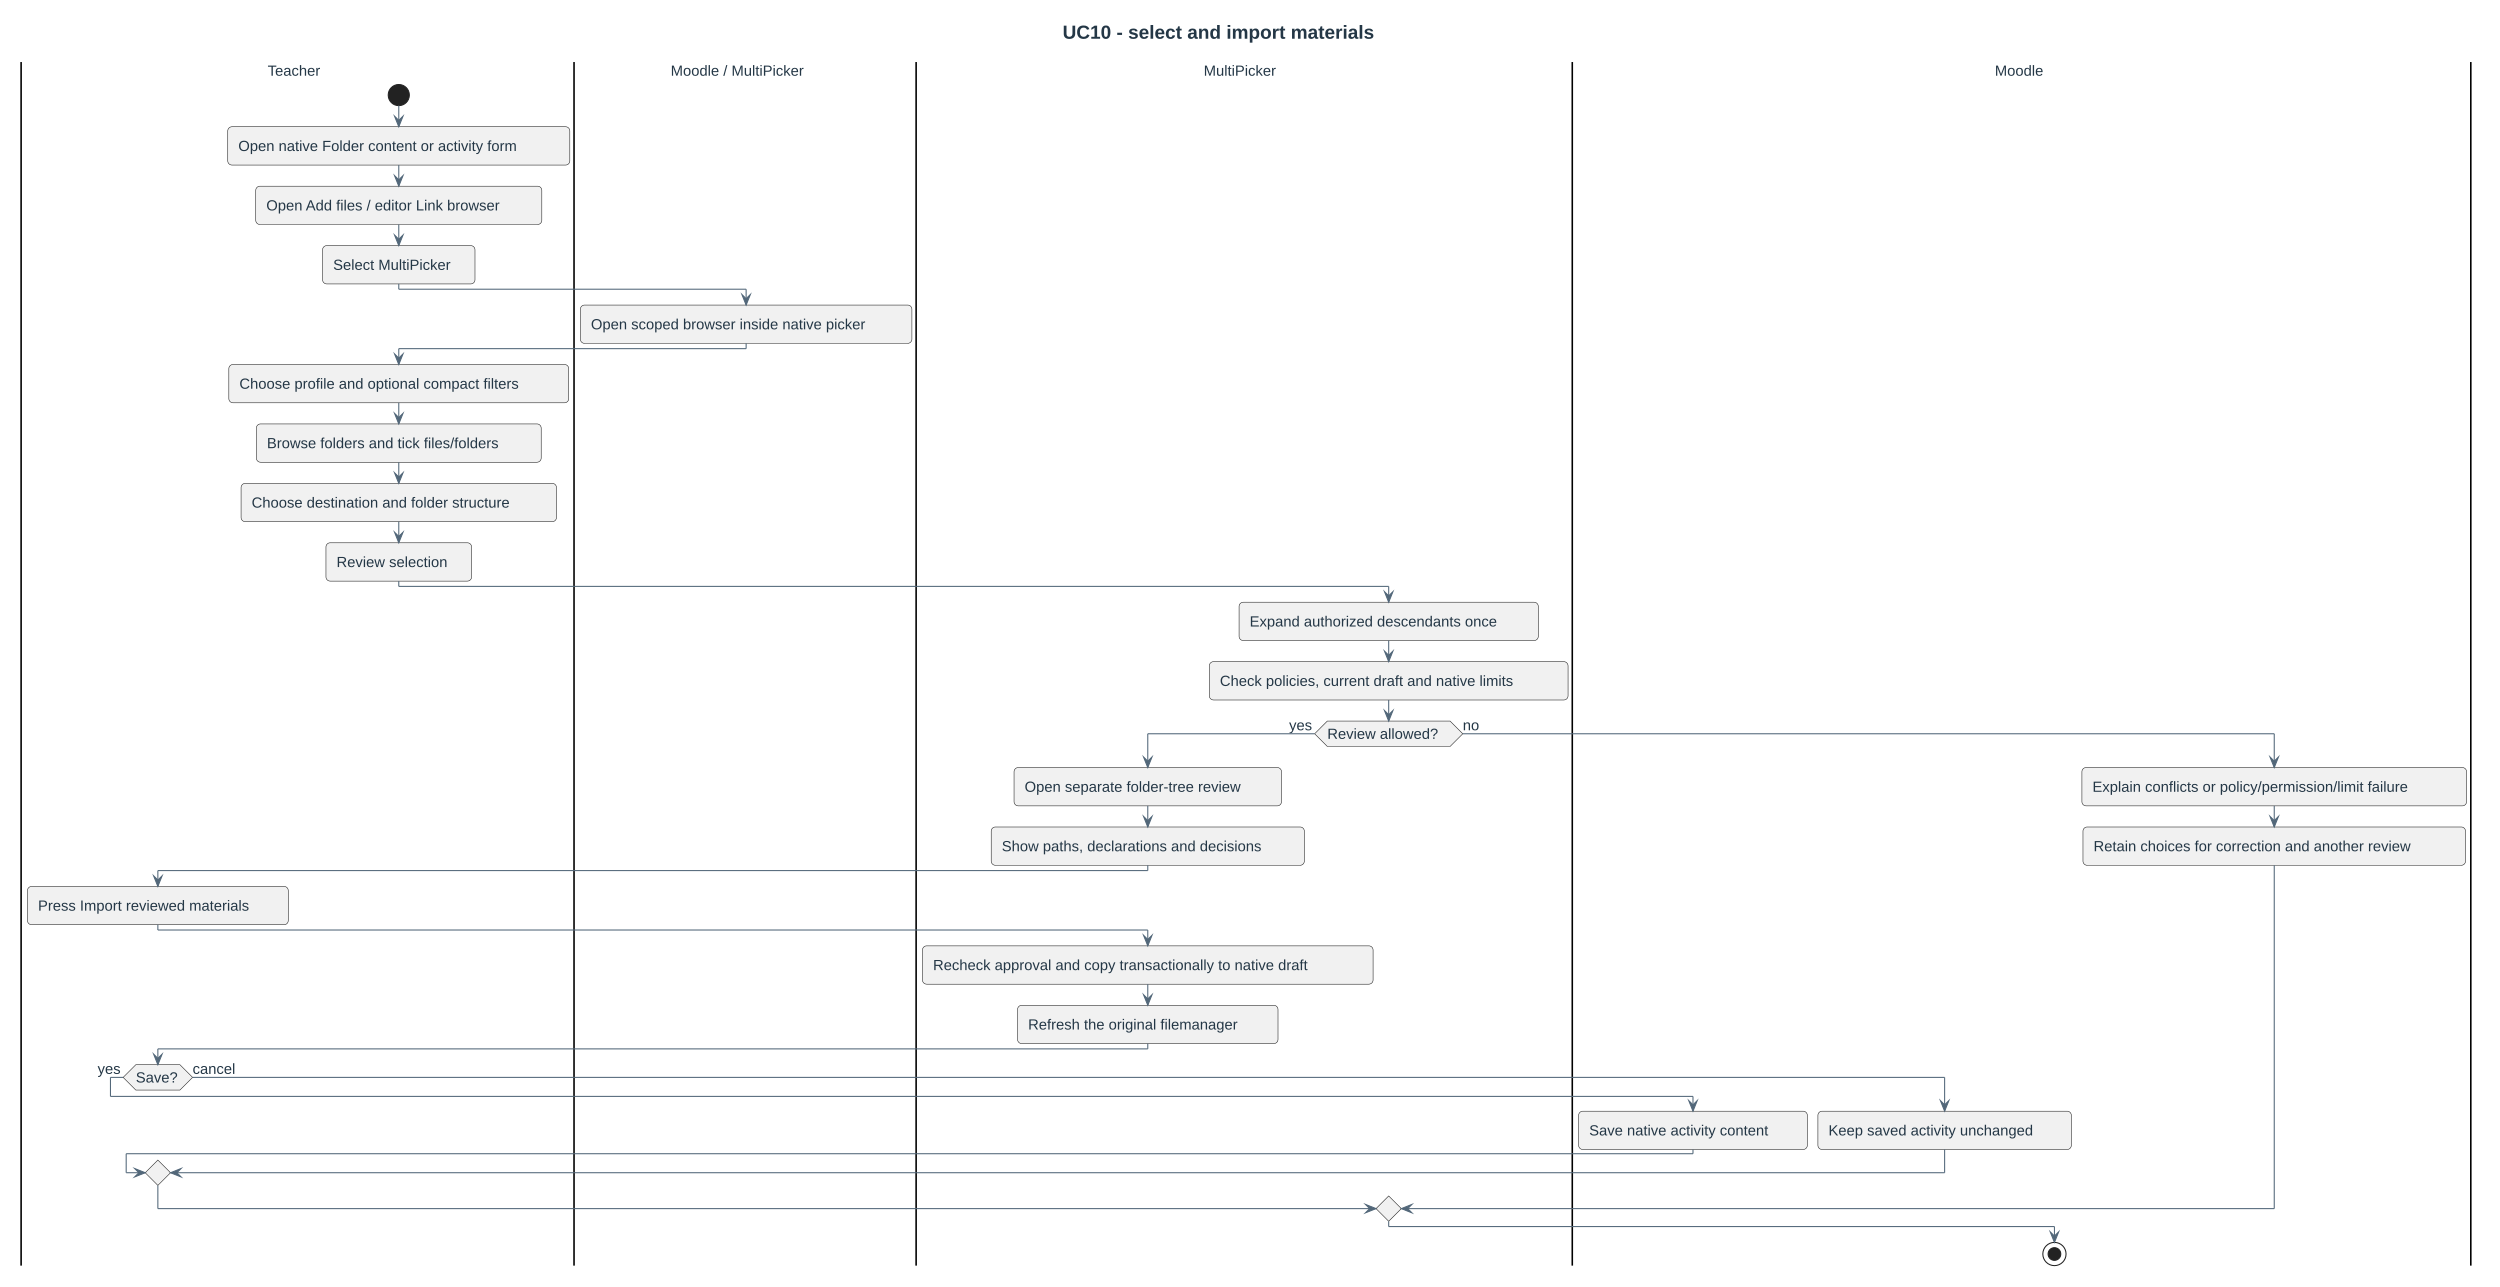
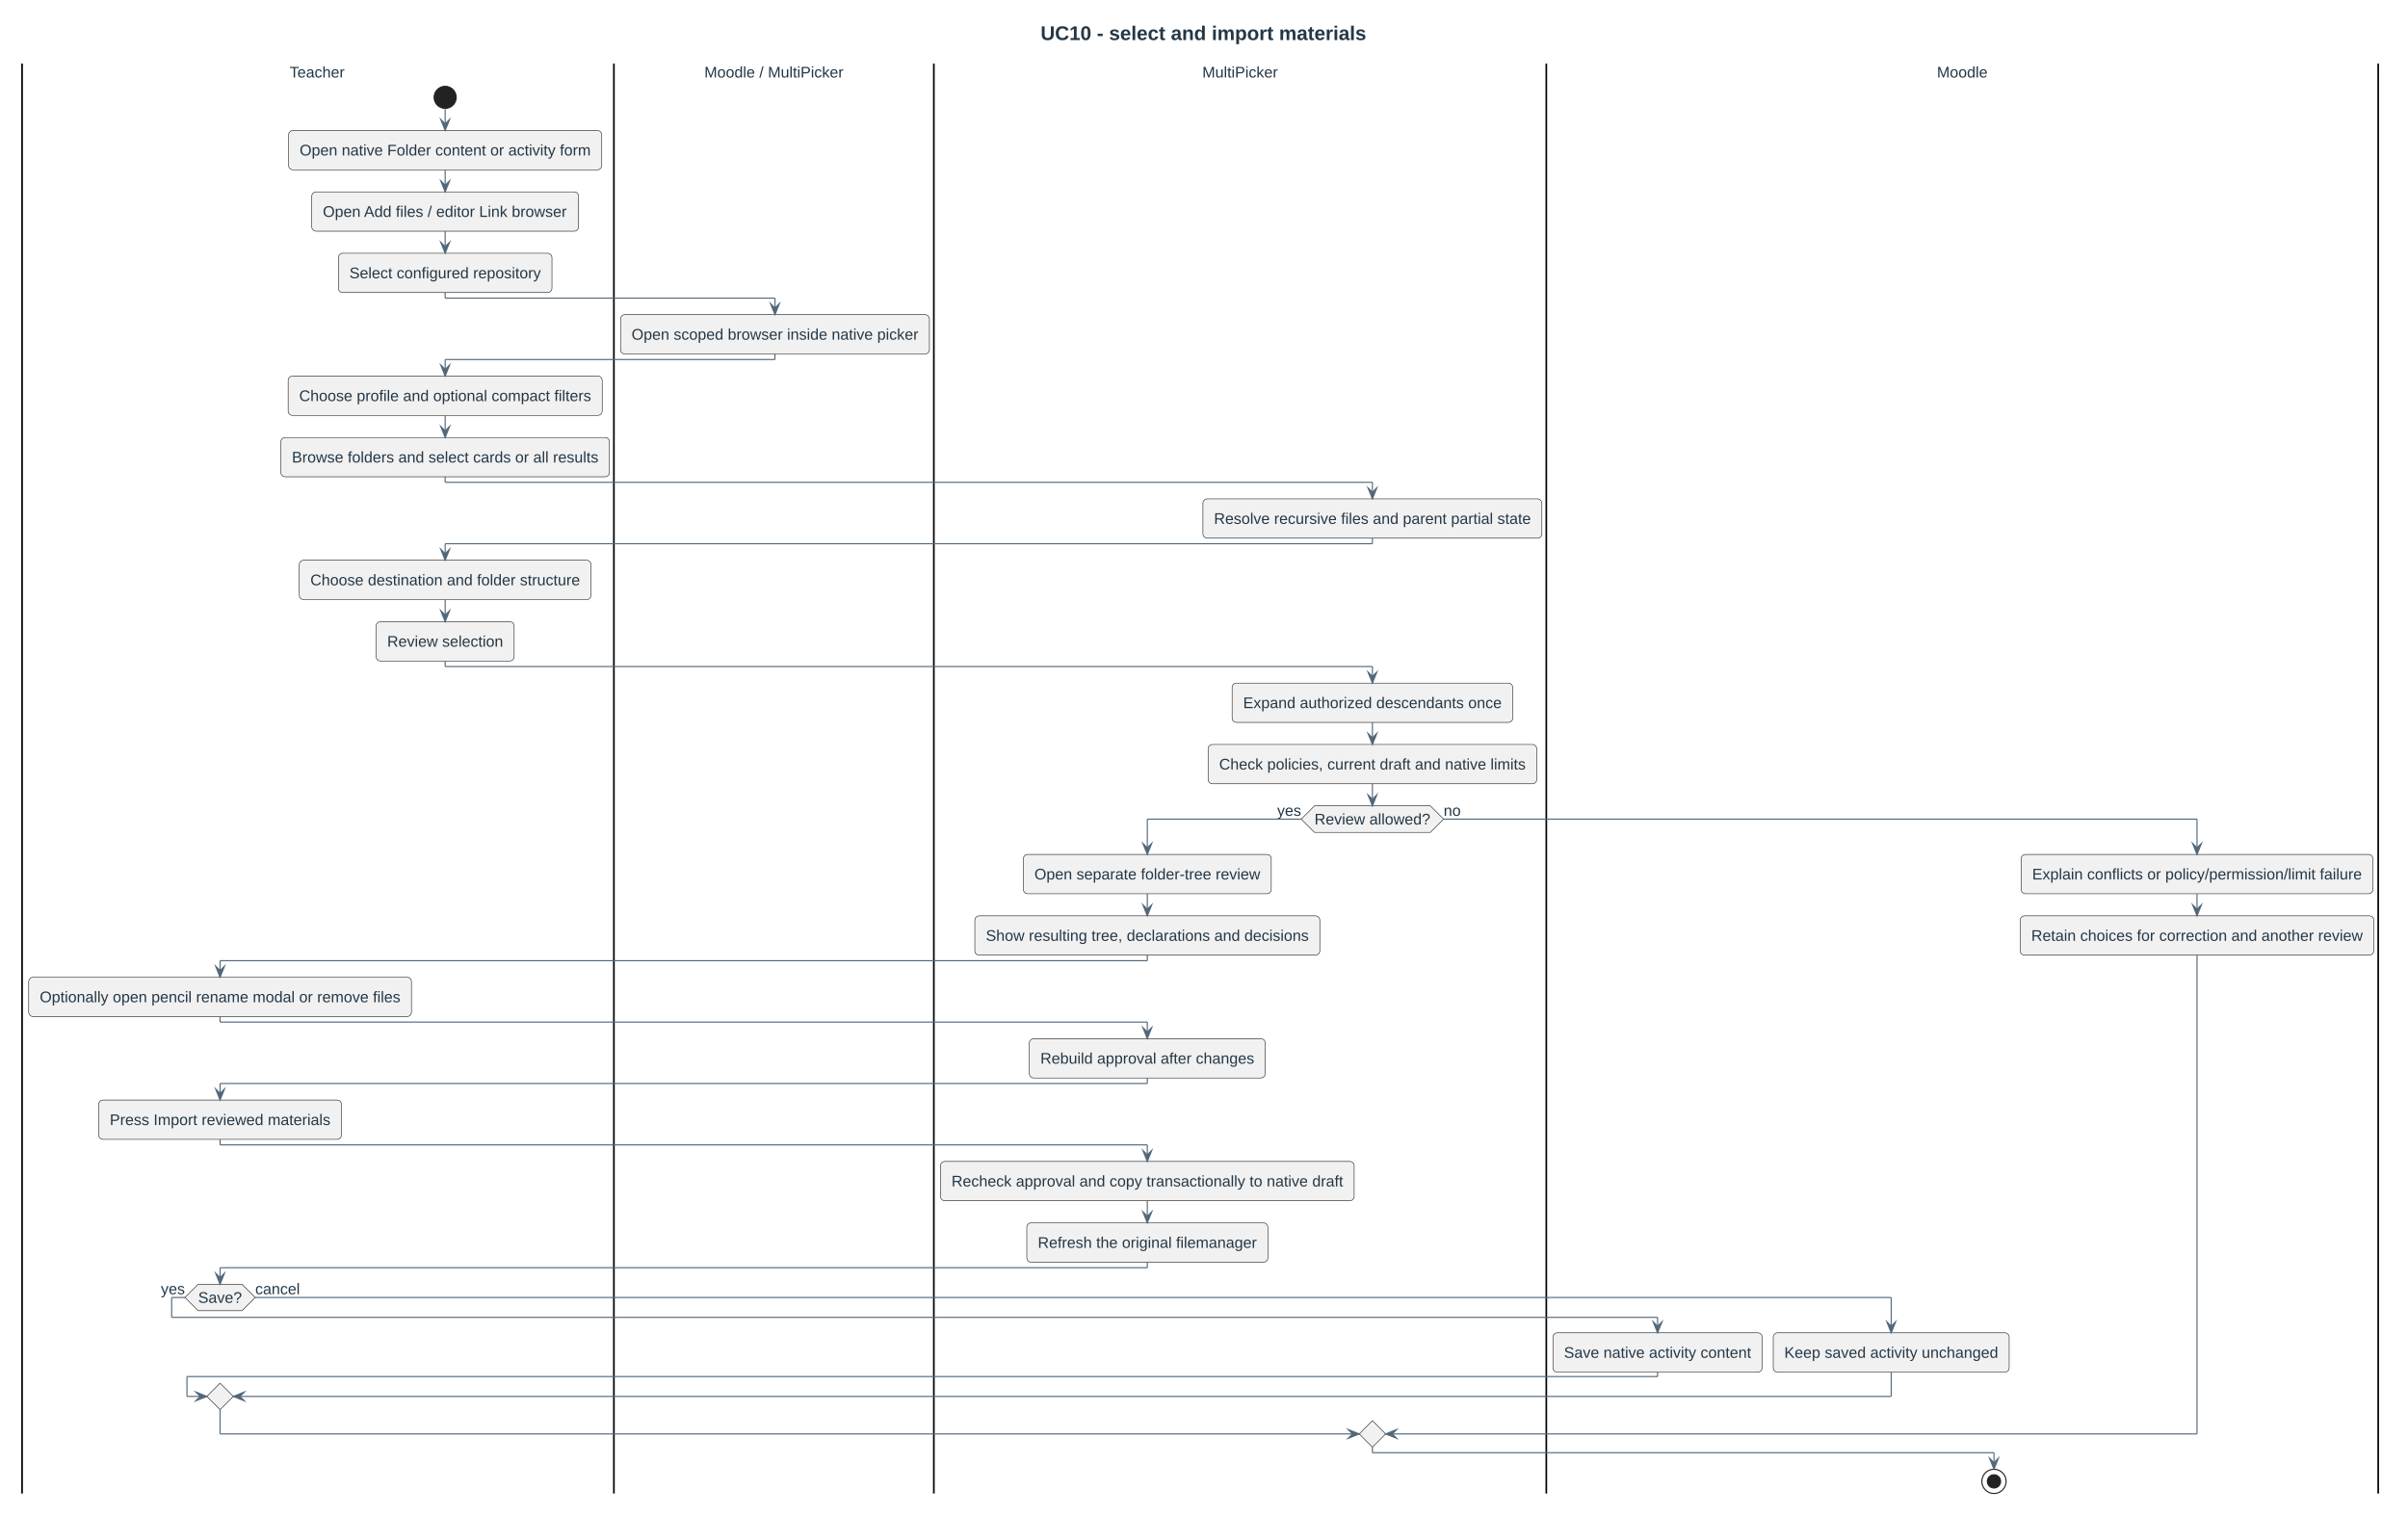
- <svg xmlns="http://www.w3.org/2000/svg" version="1.1" data-diagram-type="ACTIVITY" style="width:2368px;height:1219px;background:#FFFFFF;" width="2368px" height="1219px" viewBox="0 0 2368 1219" zoomAndPan="magnify" preserveAspectRatio="none" contentStyleType="text/css">
+ <svg xmlns="http://www.w3.org/2000/svg" version="1.1" data-diagram-type="ACTIVITY" style="width:2182px;height:1374px;background:#FFFFFF;" width="2182px" height="1374px" viewBox="0 0 2182 1374" zoomAndPan="magnify" preserveAspectRatio="none" contentStyleType="text/css">
  <defs />
  <g font-family="sans-serif" lengthAdjust="spacing">
    <g class="title" data-source-line="2">
-       <text x="1006.512" y="36.708" fill="#243746" font-size="18" textLength="353.549" font-weight="700" font-family="Arial">UC10 - select and import materials</text>
+       <text x="942.924" y="36.295" fill="#243746" font-size="18" textLength="295.102" font-weight="700" font-family="Arial">UC10 - select and import materials</text>
    </g>
-     <rect x="20" y="58.755" width="2321.573" height="16.297" fill="none" style="stroke:none;" />
-     <ellipse cx="377.721" cy="90.052" rx="10" ry="10" fill="#222" style="stroke:#222;stroke-width:1;" />
-     <rect x="215.72" y="120.052" width="324.001" height="36.297" fill="#F1F1F1" style="stroke:#181818;stroke-width:0.5;" rx="4" ry="4" />
-     <text x="225.72" y="143.047" fill="#243746" font-size="14" textLength="304.001" font-family="Arial">Open native Folder content or activity form</text>
-     <rect x="242.237" y="176.349" width="270.968" height="36.297" fill="#F1F1F1" style="stroke:#181818;stroke-width:0.5;" rx="4" ry="4" />
-     <text x="252.237" y="199.344" fill="#243746" font-size="14" textLength="250.968" font-family="Arial">Open Add files / editor Link browser</text>
-     <rect x="305.538" y="232.646" width="144.366" height="36.297" fill="#F1F1F1" style="stroke:#181818;stroke-width:0.5;" rx="4" ry="4" />
-     <text x="315.538" y="255.641" fill="#243746" font-size="14" textLength="124.366" font-family="Arial">Select MultiPicker</text>
-     <rect x="216.742" y="345.239" width="321.957" height="36.297" fill="#F1F1F1" style="stroke:#181818;stroke-width:0.5;" rx="4" ry="4" />
-     <text x="226.742" y="368.234" fill="#243746" font-size="14" textLength="301.957" font-family="Arial">Choose profile and optional compact filters</text>
-     <rect x="242.818" y="401.536" width="269.806" height="36.297" fill="#F1F1F1" style="stroke:#181818;stroke-width:0.5;" rx="4" ry="4" />
-     <text x="252.818" y="424.531" fill="#243746" font-size="14" textLength="249.806" font-family="Arial">Browse folders and tick files/folders</text>
-     <rect x="228.346" y="457.833" width="298.749" height="36.297" fill="#F1F1F1" style="stroke:#181818;stroke-width:0.5;" rx="4" ry="4" />
-     <text x="238.346" y="480.828" fill="#243746" font-size="14" textLength="278.749" font-family="Arial">Choose destination and folder structure</text>
-     <rect x="308.744" y="514.13" width="137.954" height="36.297" fill="#F1F1F1" style="stroke:#181818;stroke-width:0.5;" rx="4" ry="4" />
-     <text x="318.744" y="537.125" fill="#243746" font-size="14" textLength="117.954" font-family="Arial">Review selection</text>
-     <rect x="26" y="839.614" width="247.049" height="36.297" fill="#F1F1F1" style="stroke:#181818;stroke-width:0.5;" rx="4" ry="4" />
-     <text x="36" y="862.609" fill="#243746" font-size="14" textLength="227.049" font-family="Arial">Press Import reviewed materials</text>
-     <polygon points="128.627,1008.505,170.422,1008.505,182.422,1020.505,170.422,1032.505,128.627,1032.505,116.627,1020.505,128.627,1008.505" fill="#F1F1F1" style="stroke:#181818;stroke-width:0.5;stroke-linejoin:miter;stroke-miterlimit:10;" />
-     <text x="128.627" y="1025.352" fill="#243746" font-size="14" textLength="41.795" font-family="Arial">Save?</text>
-     <text x="92.435" y="1017.203" fill="#243746" font-size="14" textLength="24.192" font-family="Arial">yes</text>
-     <text x="182.422" y="1017.203" fill="#243746" font-size="14" textLength="45.35" font-family="Arial">cancel</text>
-     <polygon points="149.524,1098.802,161.524,1110.802,149.524,1122.802,137.524,1110.802,149.524,1098.802" fill="#F1F1F1" style="stroke:#181818;stroke-width:0.5;stroke-linejoin:miter;stroke-miterlimit:10;" />
-     <line x1="20" y1="58.755" x2="20" y2="1198.802" style="stroke:#000;stroke-width:1.5;" />
-     <rect x="549.721" y="288.942" width="314.034" height="36.297" fill="#F1F1F1" style="stroke:#181818;stroke-width:0.5;" rx="4" ry="4" />
-     <text x="559.721" y="311.938" fill="#243746" font-size="14" textLength="294.034" font-family="Arial">Open scoped browser inside native picker</text>
-     <line x1="543.721" y1="58.755" x2="543.721" y2="1198.802" style="stroke:#000;stroke-width:1.5;" />
-     <rect x="1173.654" y="570.427" width="283.43" height="36.297" fill="#F1F1F1" style="stroke:#181818;stroke-width:0.5;" rx="4" ry="4" />
-     <text x="1183.654" y="593.422" fill="#243746" font-size="14" textLength="263.43" font-family="Arial">Expand authorized descendants once</text>
-     <rect x="1145.469" y="626.724" width="339.799" height="36.297" fill="#F1F1F1" style="stroke:#181818;stroke-width:0.5;" rx="4" ry="4" />
-     <text x="1155.469" y="649.719" fill="#243746" font-size="14" textLength="319.799" font-family="Arial">Check policies, current draft and native limits</text>
-     <polygon points="1257.202,683.021,1373.536,683.021,1385.536,695.021,1373.536,707.021,1257.202,707.021,1245.202,695.021,1257.202,683.021" fill="#F1F1F1" style="stroke:#181818;stroke-width:0.5;stroke-linejoin:miter;stroke-miterlimit:10;" />
-     <text x="1257.202" y="699.867" fill="#243746" font-size="14" textLength="116.334" font-family="Arial">Review allowed?</text>
-     <text x="1221.01" y="691.719" fill="#243746" font-size="14" textLength="24.192" font-family="Arial">yes</text>
-     <text x="1385.536" y="691.719" fill="#243746" font-size="14" textLength="17.438" font-family="Arial">no</text>
-     <rect x="960.51" y="727.021" width="253.324" height="36.297" fill="#F1F1F1" style="stroke:#181818;stroke-width:0.5;" rx="4" ry="4" />
-     <text x="970.51" y="750.016" fill="#243746" font-size="14" textLength="233.324" font-family="Arial">Open separate folder-tree review</text>
-     <rect x="938.871" y="783.317" width="296.603" height="36.297" fill="#F1F1F1" style="stroke:#181818;stroke-width:0.5;" rx="4" ry="4" />
-     <text x="948.871" y="806.313" fill="#243746" font-size="14" textLength="276.603" font-family="Arial">Show paths, declarations and decisions</text>
-     <rect x="873.755" y="895.911" width="426.834" height="36.297" fill="#F1F1F1" style="stroke:#181818;stroke-width:0.5;" rx="4" ry="4" />
-     <text x="883.755" y="918.906" fill="#243746" font-size="14" textLength="406.834" font-family="Arial">Recheck approval and copy transactionally to native draft</text>
-     <rect x="963.819" y="952.208" width="246.707" height="36.297" fill="#F1F1F1" style="stroke:#181818;stroke-width:0.5;" rx="4" ry="4" />
-     <text x="973.819" y="975.203" fill="#243746" font-size="14" textLength="226.707" font-family="Arial">Refresh the original filemanager</text>
-     <polygon points="1315.369,1132.802,1327.369,1144.802,1315.369,1156.802,1303.369,1144.802,1315.369,1132.802" fill="#F1F1F1" style="stroke:#181818;stroke-width:0.5;stroke-linejoin:miter;stroke-miterlimit:10;" />
-     <line x1="867.755" y1="58.755" x2="867.755" y2="1198.802" style="stroke:#000;stroke-width:1.5;" />
-     <rect x="1495.268" y="1052.505" width="216.649" height="36.297" fill="#F1F1F1" style="stroke:#181818;stroke-width:0.5;" rx="4" ry="4" />
-     <text x="1505.268" y="1075.5" fill="#243746" font-size="14" textLength="196.649" font-family="Arial">Save native activity content</text>
-     <rect x="1721.918" y="1052.505" width="240.063" height="36.297" fill="#F1F1F1" style="stroke:#181818;stroke-width:0.5;" rx="4" ry="4" />
-     <text x="1731.918" y="1075.5" fill="#243746" font-size="14" textLength="220.063" font-family="Arial">Keep saved activity unchanged</text>
-     <rect x="1971.98" y="727.021" width="364.367" height="36.297" fill="#F1F1F1" style="stroke:#181818;stroke-width:0.5;" rx="4" ry="4" />
-     <text x="1981.98" y="750.016" fill="#243746" font-size="14" textLength="344.367" font-family="Arial">Explain conflicts or policy/permission/limit failure</text>
-     <rect x="1972.989" y="783.317" width="362.351" height="36.297" fill="#F1F1F1" style="stroke:#181818;stroke-width:0.5;" rx="4" ry="4" />
-     <text x="1982.989" y="806.313" fill="#243746" font-size="14" textLength="342.351" font-family="Arial">Retain choices for correction and another review</text>
-     <ellipse cx="1945.967" cy="1187.802" rx="11" ry="11" fill="none" style="stroke:#222;stroke-width:1;" />
-     <ellipse cx="1945.967" cy="1187.802" rx="6" ry="6" fill="#222" style="stroke:#222;stroke-width:1;" />
-     <line x1="1489.268" y1="58.755" x2="1489.268" y2="1198.802" style="stroke:#000;stroke-width:1.5;" />
-     <line x1="2340.347" y1="58.755" x2="2340.347" y2="1198.802" style="stroke:#000;stroke-width:1.5;" />
-     <line x1="377.721" y1="100.052" x2="377.721" y2="120.052" style="stroke:#526779;stroke-width:1;" />
-     <polygon points="373.721,110.052,377.721,120.052,381.721,110.052,377.721,114.052" fill="#526779" style="stroke:#526779;stroke-width:1;stroke-linejoin:miter;stroke-miterlimit:10;" />
-     <line x1="377.721" y1="156.349" x2="377.721" y2="176.349" style="stroke:#526779;stroke-width:1;" />
-     <polygon points="373.721,166.349,377.721,176.349,381.721,166.349,377.721,170.349" fill="#526779" style="stroke:#526779;stroke-width:1;stroke-linejoin:miter;stroke-miterlimit:10;" />
-     <line x1="377.721" y1="212.646" x2="377.721" y2="232.646" style="stroke:#526779;stroke-width:1;" />
-     <polygon points="373.721,222.646,377.721,232.646,381.721,222.646,377.721,226.646" fill="#526779" style="stroke:#526779;stroke-width:1;stroke-linejoin:miter;stroke-miterlimit:10;" />
-     <line x1="377.721" y1="381.536" x2="377.721" y2="401.536" style="stroke:#526779;stroke-width:1;" />
-     <polygon points="373.721,391.536,377.721,401.536,381.721,391.536,377.721,395.536" fill="#526779" style="stroke:#526779;stroke-width:1;stroke-linejoin:miter;stroke-miterlimit:10;" />
-     <line x1="377.721" y1="437.833" x2="377.721" y2="457.833" style="stroke:#526779;stroke-width:1;" />
-     <polygon points="373.721,447.833,377.721,457.833,381.721,447.833,377.721,451.833" fill="#526779" style="stroke:#526779;stroke-width:1;stroke-linejoin:miter;stroke-miterlimit:10;" />
-     <line x1="377.721" y1="494.13" x2="377.721" y2="514.13" style="stroke:#526779;stroke-width:1;" />
-     <polygon points="373.721,504.13,377.721,514.13,381.721,504.13,377.721,508.13" fill="#526779" style="stroke:#526779;stroke-width:1;stroke-linejoin:miter;stroke-miterlimit:10;" />
-     <line x1="1315.369" y1="606.724" x2="1315.369" y2="626.724" style="stroke:#526779;stroke-width:1;" />
-     <polygon points="1311.369,616.724,1315.369,626.724,1319.369,616.724,1315.369,620.724" fill="#526779" style="stroke:#526779;stroke-width:1;stroke-linejoin:miter;stroke-miterlimit:10;" />
-     <line x1="1087.172" y1="763.317" x2="1087.172" y2="783.317" style="stroke:#526779;stroke-width:1;" />
-     <polygon points="1083.172,773.317,1087.172,783.317,1091.172,773.317,1087.172,777.317" fill="#526779" style="stroke:#526779;stroke-width:1;stroke-linejoin:miter;stroke-miterlimit:10;" />
-     <line x1="1087.172" y1="932.208" x2="1087.172" y2="952.208" style="stroke:#526779;stroke-width:1;" />
-     <polygon points="1083.172,942.208,1087.172,952.208,1091.172,942.208,1087.172,946.208" fill="#526779" style="stroke:#526779;stroke-width:1;stroke-linejoin:miter;stroke-miterlimit:10;" />
-     <line x1="1245.202" y1="695.021" x2="1087.172" y2="695.021" style="stroke:#526779;stroke-width:1;" />
-     <line x1="1087.172" y1="695.021" x2="1087.172" y2="727.021" style="stroke:#526779;stroke-width:1;" />
-     <polygon points="1083.172,717.021,1087.172,727.021,1091.172,717.021,1087.172,721.021" fill="#526779" style="stroke:#526779;stroke-width:1;stroke-linejoin:miter;stroke-miterlimit:10;" />
-     <line x1="1315.369" y1="663.021" x2="1315.369" y2="683.021" style="stroke:#526779;stroke-width:1;" />
-     <polygon points="1311.369,673.021,1315.369,683.021,1319.369,673.021,1315.369,677.021" fill="#526779" style="stroke:#526779;stroke-width:1;stroke-linejoin:miter;stroke-miterlimit:10;" />
-     <line x1="2154.164" y1="763.317" x2="2154.164" y2="783.317" style="stroke:#526779;stroke-width:1;" />
-     <polygon points="2150.164,773.317,2154.164,783.317,2158.164,773.317,2154.164,777.317" fill="#526779" style="stroke:#526779;stroke-width:1;stroke-linejoin:miter;stroke-miterlimit:10;" />
-     <line x1="377.721" y1="268.942" x2="377.721" y2="273.942" style="stroke:#526779;stroke-width:1;" />
-     <line x1="377.721" y1="273.942" x2="706.738" y2="273.942" style="stroke:#526779;stroke-width:1;" />
-     <line x1="706.738" y1="273.942" x2="706.738" y2="288.942" style="stroke:#526779;stroke-width:1;" />
-     <polygon points="702.738,278.942,706.738,288.942,710.738,278.942,706.738,282.942" fill="#526779" style="stroke:#526779;stroke-width:1;stroke-linejoin:miter;stroke-miterlimit:10;" />
-     <line x1="706.738" y1="325.239" x2="706.738" y2="330.239" style="stroke:#526779;stroke-width:1;" />
-     <line x1="706.738" y1="330.239" x2="377.721" y2="330.239" style="stroke:#526779;stroke-width:1;" />
-     <line x1="377.721" y1="330.239" x2="377.721" y2="345.239" style="stroke:#526779;stroke-width:1;" />
-     <polygon points="373.721,335.239,377.721,345.239,381.721,335.239,377.721,339.239" fill="#526779" style="stroke:#526779;stroke-width:1;stroke-linejoin:miter;stroke-miterlimit:10;" />
-     <line x1="377.721" y1="550.427" x2="377.721" y2="555.427" style="stroke:#526779;stroke-width:1;" />
-     <line x1="377.721" y1="555.427" x2="1315.369" y2="555.427" style="stroke:#526779;stroke-width:1;" />
-     <line x1="1315.369" y1="555.427" x2="1315.369" y2="570.427" style="stroke:#526779;stroke-width:1;" />
-     <polygon points="1311.369,560.427,1315.369,570.427,1319.369,560.427,1315.369,564.427" fill="#526779" style="stroke:#526779;stroke-width:1;stroke-linejoin:miter;stroke-miterlimit:10;" />
-     <line x1="1087.172" y1="819.614" x2="1087.172" y2="824.614" style="stroke:#526779;stroke-width:1;" />
-     <line x1="1087.172" y1="824.614" x2="149.524" y2="824.614" style="stroke:#526779;stroke-width:1;" />
-     <line x1="149.524" y1="824.614" x2="149.524" y2="839.614" style="stroke:#526779;stroke-width:1;" />
-     <polygon points="145.524,829.614,149.524,839.614,153.524,829.614,149.524,833.614" fill="#526779" style="stroke:#526779;stroke-width:1;stroke-linejoin:miter;stroke-miterlimit:10;" />
-     <line x1="149.524" y1="875.911" x2="149.524" y2="880.911" style="stroke:#526779;stroke-width:1;" />
-     <line x1="149.524" y1="880.911" x2="1087.172" y2="880.911" style="stroke:#526779;stroke-width:1;" />
-     <line x1="1087.172" y1="880.911" x2="1087.172" y2="895.911" style="stroke:#526779;stroke-width:1;" />
-     <polygon points="1083.172,885.911,1087.172,895.911,1091.172,885.911,1087.172,889.911" fill="#526779" style="stroke:#526779;stroke-width:1;stroke-linejoin:miter;stroke-miterlimit:10;" />
-     <line x1="116.627" y1="1020.505" x2="104.627" y2="1020.505" style="stroke:#526779;stroke-width:1;" />
-     <line x1="104.627" y1="1020.505" x2="104.627" y2="1038.505" style="stroke:#526779;stroke-width:1;" />
-     <line x1="104.627" y1="1038.505" x2="1603.593" y2="1038.505" style="stroke:#526779;stroke-width:1;" />
-     <line x1="1603.593" y1="1038.505" x2="1603.593" y2="1052.505" style="stroke:#526779;stroke-width:1;" />
-     <polygon points="1599.593,1042.505,1603.593,1052.505,1607.593,1042.505,1603.593,1046.505" fill="#526779" style="stroke:#526779;stroke-width:1;stroke-linejoin:miter;stroke-miterlimit:10;" />
-     <line x1="182.422" y1="1020.505" x2="1841.949" y2="1020.505" style="stroke:#526779;stroke-width:1;" />
-     <line x1="1841.949" y1="1020.505" x2="1841.949" y2="1052.505" style="stroke:#526779;stroke-width:1;" />
-     <polygon points="1837.949,1042.505,1841.949,1052.505,1845.949,1042.505,1841.949,1046.505" fill="#526779" style="stroke:#526779;stroke-width:1;stroke-linejoin:miter;stroke-miterlimit:10;" />
-     <line x1="1603.593" y1="1088.802" x2="1603.593" y2="1092.802" style="stroke:#526779;stroke-width:1;" />
-     <line x1="1603.593" y1="1092.802" x2="119.524" y2="1092.802" style="stroke:#526779;stroke-width:1;" />
-     <line x1="119.524" y1="1092.802" x2="119.524" y2="1110.802" style="stroke:#526779;stroke-width:1;" />
-     <line x1="119.524" y1="1110.802" x2="137.524" y2="1110.802" style="stroke:#526779;stroke-width:1;" />
-     <polygon points="127.524,1106.802,137.524,1110.802,127.524,1114.802,131.524,1110.802" fill="#526779" style="stroke:#526779;stroke-width:1;stroke-linejoin:miter;stroke-miterlimit:10;" />
-     <line x1="1841.949" y1="1088.802" x2="1841.949" y2="1110.802" style="stroke:#526779;stroke-width:1;" />
-     <line x1="1841.949" y1="1110.802" x2="161.524" y2="1110.802" style="stroke:#526779;stroke-width:1;" />
-     <polygon points="171.524,1106.802,161.524,1110.802,171.524,1114.802,167.524,1110.802" fill="#526779" style="stroke:#526779;stroke-width:1;stroke-linejoin:miter;stroke-miterlimit:10;" />
-     <line x1="1087.172" y1="988.505" x2="1087.172" y2="993.505" style="stroke:#526779;stroke-width:1;" />
-     <line x1="1087.172" y1="993.505" x2="149.524" y2="993.505" style="stroke:#526779;stroke-width:1;" />
-     <line x1="149.524" y1="993.505" x2="149.524" y2="1008.505" style="stroke:#526779;stroke-width:1;" />
-     <polygon points="145.524,998.505,149.524,1008.505,153.524,998.505,149.524,1002.505" fill="#526779" style="stroke:#526779;stroke-width:1;stroke-linejoin:miter;stroke-miterlimit:10;" />
-     <line x1="1385.536" y1="695.021" x2="2154.164" y2="695.021" style="stroke:#526779;stroke-width:1;" />
-     <line x1="2154.164" y1="695.021" x2="2154.164" y2="727.021" style="stroke:#526779;stroke-width:1;" />
-     <polygon points="2150.164,717.021,2154.164,727.021,2158.164,717.021,2154.164,721.021" fill="#526779" style="stroke:#526779;stroke-width:1;stroke-linejoin:miter;stroke-miterlimit:10;" />
-     <line x1="149.524" y1="1122.802" x2="149.524" y2="1144.802" style="stroke:#526779;stroke-width:1;" />
-     <line x1="149.524" y1="1144.802" x2="1303.369" y2="1144.802" style="stroke:#526779;stroke-width:1;" />
-     <polygon points="1293.369,1140.802,1303.369,1144.802,1293.369,1148.802,1297.369,1144.802" fill="#526779" style="stroke:#526779;stroke-width:1;stroke-linejoin:miter;stroke-miterlimit:10;" />
-     <line x1="2154.164" y1="819.614" x2="2154.164" y2="1144.802" style="stroke:#526779;stroke-width:1;" />
-     <line x1="2154.164" y1="1144.802" x2="1327.369" y2="1144.802" style="stroke:#526779;stroke-width:1;" />
-     <polygon points="1337.369,1140.802,1327.369,1144.802,1337.369,1148.802,1333.369,1144.802" fill="#526779" style="stroke:#526779;stroke-width:1;stroke-linejoin:miter;stroke-miterlimit:10;" />
-     <line x1="1315.369" y1="1156.802" x2="1315.369" y2="1161.802" style="stroke:#526779;stroke-width:1;" />
-     <line x1="1315.369" y1="1161.802" x2="1945.967" y2="1161.802" style="stroke:#526779;stroke-width:1;" />
-     <line x1="1945.967" y1="1161.802" x2="1945.967" y2="1176.802" style="stroke:#526779;stroke-width:1;" />
-     <polygon points="1941.967,1166.802,1945.967,1176.802,1949.967,1166.802,1945.967,1170.802" fill="#526779" style="stroke:#526779;stroke-width:1;stroke-linejoin:miter;stroke-miterlimit:10;" />
-     <text x="253.519" y="71.75" fill="#243746" font-size="14" textLength="56.684" font-family="Arial">Teacher</text>
-     <text x="635.267" y="71.75" fill="#243746" font-size="14" textLength="140.943" font-family="Arial">Moodle / MultiPicker</text>
-     <text x="1140.149" y="71.75" fill="#243746" font-size="14" textLength="76.727" font-family="Arial">MultiPicker</text>
-     <text x="1889.508" y="71.75" fill="#243746" font-size="14" textLength="50.6" font-family="Arial">Moodle</text>
+     <rect x="20" y="57.576" width="2135.949" height="15.641" fill="none" style="stroke:none;" />
+     <ellipse cx="403.391" cy="88.217" rx="10" ry="10" fill="#222" style="stroke:#222;stroke-width:1;" />
+     <rect x="261.499" y="118.217" width="283.785" height="35.641" fill="#F1F1F1" style="stroke:#181818;stroke-width:0.5;" rx="4" ry="4" />
+     <text x="271.499" y="140.891" fill="#243746" font-size="14" textLength="263.785" font-family="Arial">Open native Folder content or activity form</text>
+     <rect x="282.502" y="173.857" width="241.778" height="35.641" fill="#F1F1F1" style="stroke:#181818;stroke-width:0.5;" rx="4" ry="4" />
+     <text x="292.502" y="196.531" fill="#243746" font-size="14" textLength="221.778" font-family="Arial">Open Add files / editor Link browser</text>
+     <rect x="306.623" y="229.498" width="193.537" height="35.641" fill="#F1F1F1" style="stroke:#181818;stroke-width:0.5;" rx="4" ry="4" />
+     <text x="316.623" y="252.172" fill="#243746" font-size="14" textLength="173.537" font-family="Arial">Select configured repository</text>
+     <rect x="261.096" y="340.779" width="284.592" height="35.641" fill="#F1F1F1" style="stroke:#181818;stroke-width:0.5;" rx="4" ry="4" />
+     <text x="271.096" y="363.453" fill="#243746" font-size="14" textLength="264.592" font-family="Arial">Choose profile and optional compact filters</text>
+     <rect x="254.499" y="396.42" width="297.785" height="35.641" fill="#F1F1F1" style="stroke:#181818;stroke-width:0.5;" rx="4" ry="4" />
+     <text x="264.499" y="419.094" fill="#243746" font-size="14" textLength="277.785" font-family="Arial">Browse folders and select cards or all results</text>
+     <rect x="271.206" y="507.701" width="264.371" height="35.641" fill="#F1F1F1" style="stroke:#181818;stroke-width:0.5;" rx="4" ry="4" />
+     <text x="281.206" y="530.375" fill="#243746" font-size="14" textLength="244.371" font-family="Arial">Choose destination and folder structure</text>
+     <rect x="340.868" y="563.342" width="125.048" height="35.641" fill="#F1F1F1" style="stroke:#181818;stroke-width:0.5;" rx="4" ry="4" />
+     <text x="350.868" y="586.016" fill="#243746" font-size="14" textLength="105.048" font-family="Arial">Review selection</text>
+     <rect x="26" y="885.545" width="346.833" height="35.641" fill="#F1F1F1" style="stroke:#181818;stroke-width:0.5;" rx="4" ry="4" />
+     <text x="36" y="908.219" fill="#243746" font-size="14" textLength="326.833" font-family="Arial">Optionally open pencil rename modal or remove files</text>
+     <rect x="89.441" y="996.826" width="219.951" height="35.641" fill="#F1F1F1" style="stroke:#181818;stroke-width:0.5;" rx="4" ry="4" />
+     <text x="99.441" y="1019.5" fill="#243746" font-size="14" textLength="199.951" font-family="Arial">Press Import reviewed materials</text>
+     <polygon points="179.568,1163.748,219.265,1163.748,231.265,1175.748,219.265,1187.748,179.568,1187.748,167.568,1175.748,179.568,1163.748" fill="#F1F1F1" style="stroke:#181818;stroke-width:0.5;stroke-linejoin:miter;stroke-miterlimit:10;" />
+     <text x="179.568" y="1180.602" fill="#243746" font-size="14" textLength="39.696" font-family="Arial">Save?</text>
+     <text x="145.782" y="1172.781" fill="#243746" font-size="14" textLength="21.786" font-family="Arial">yes</text>
+     <text x="231.265" y="1172.781" fill="#243746" font-size="14" textLength="40.469" font-family="Arial">cancel</text>
+     <polygon points="199.417,1253.389,211.417,1265.389,199.417,1277.389,187.417,1265.389,199.417,1253.389" fill="#F1F1F1" style="stroke:#181818;stroke-width:0.5;stroke-linejoin:miter;stroke-miterlimit:10;" />
+     <line x1="20" y1="57.576" x2="20" y2="1353.389" style="stroke:#000;stroke-width:1.5;" />
+     <rect x="562.284" y="285.139" width="279.916" height="35.641" fill="#F1F1F1" style="stroke:#181818;stroke-width:0.5;" rx="4" ry="4" />
+     <text x="572.284" y="307.813" fill="#243746" font-size="14" textLength="259.916" font-family="Arial">Open scoped browser inside native picker</text>
+     <line x1="556.284" y1="57.576" x2="556.284" y2="1353.389" style="stroke:#000;stroke-width:1.5;" />
+     <rect x="1090.037" y="452.061" width="307.144" height="35.641" fill="#F1F1F1" style="stroke:#181818;stroke-width:0.5;" rx="4" ry="4" />
+     <text x="1100.037" y="474.734" fill="#243746" font-size="14" textLength="287.144" font-family="Arial">Resolve recursive files and parent partial state</text>
+     <rect x="1116.468" y="618.982" width="254.281" height="35.641" fill="#F1F1F1" style="stroke:#181818;stroke-width:0.5;" rx="4" ry="4" />
+     <text x="1126.468" y="641.656" fill="#243746" font-size="14" textLength="234.281" font-family="Arial">Expand authorized descendants once</text>
+     <rect x="1094.716" y="674.623" width="297.785" height="35.641" fill="#F1F1F1" style="stroke:#181818;stroke-width:0.5;" rx="4" ry="4" />
+     <text x="1104.716" y="697.297" fill="#243746" font-size="14" textLength="277.785" font-family="Arial">Check policies, current draft and native limits</text>
+     <polygon points="1191.081,730.264,1296.136,730.264,1308.136,742.264,1296.136,754.264,1191.081,754.264,1179.081,742.264,1191.081,730.264" fill="#F1F1F1" style="stroke:#181818;stroke-width:0.5;stroke-linejoin:miter;stroke-miterlimit:10;" />
+     <text x="1191.081" y="747.117" fill="#243746" font-size="14" textLength="105.055" font-family="Arial">Review allowed?</text>
+     <text x="1157.295" y="739.297" fill="#243746" font-size="14" textLength="21.786" font-family="Arial">yes</text>
+     <text x="1308.136" y="739.297" fill="#243746" font-size="14" textLength="15.572" font-family="Arial">no</text>
+     <rect x="927.303" y="774.264" width="224.661" height="35.641" fill="#F1F1F1" style="stroke:#181818;stroke-width:0.5;" rx="4" ry="4" />
+     <text x="937.303" y="796.938" fill="#243746" font-size="14" textLength="204.661" font-family="Arial">Open separate folder-tree review</text>
+     <rect x="883.328" y="829.904" width="312.612" height="35.641" fill="#F1F1F1" style="stroke:#181818;stroke-width:0.5;" rx="4" ry="4" />
+     <text x="893.328" y="852.578" fill="#243746" font-size="14" textLength="292.612" font-family="Arial">Show resulting tree, declarations and decisions</text>
+     <rect x="932.738" y="941.186" width="213.792" height="35.641" fill="#F1F1F1" style="stroke:#181818;stroke-width:0.5;" rx="4" ry="4" />
+     <text x="942.738" y="963.859" fill="#243746" font-size="14" textLength="193.792" font-family="Arial">Rebuild approval after changes</text>
+     <rect x="852.2" y="1052.467" width="374.867" height="35.641" fill="#F1F1F1" style="stroke:#181818;stroke-width:0.5;" rx="4" ry="4" />
+     <text x="862.2" y="1075.141" fill="#243746" font-size="14" textLength="354.867" font-family="Arial">Recheck approval and copy transactionally to native draft</text>
+     <rect x="930.413" y="1108.107" width="218.44" height="35.641" fill="#F1F1F1" style="stroke:#181818;stroke-width:0.5;" rx="4" ry="4" />
+     <text x="940.413" y="1130.781" fill="#243746" font-size="14" textLength="198.44" font-family="Arial">Refresh the original filemanager</text>
+     <polygon points="1243.609,1287.389,1255.609,1299.389,1243.609,1311.389,1231.609,1299.389,1243.609,1287.389" fill="#F1F1F1" style="stroke:#181818;stroke-width:0.5;stroke-linejoin:miter;stroke-miterlimit:10;" />
+     <line x1="846.2" y1="57.576" x2="846.2" y2="1353.389" style="stroke:#000;stroke-width:1.5;" />
+     <rect x="1407.18" y="1207.748" width="189.647" height="35.641" fill="#F1F1F1" style="stroke:#181818;stroke-width:0.5;" rx="4" ry="4" />
+     <text x="1417.18" y="1230.422" fill="#243746" font-size="14" textLength="169.647" font-family="Arial">Save native activity content</text>
+     <rect x="1606.828" y="1207.748" width="213.799" height="35.641" fill="#F1F1F1" style="stroke:#181818;stroke-width:0.5;" rx="4" ry="4" />
+     <text x="1616.828" y="1230.422" fill="#243746" font-size="14" textLength="193.799" font-family="Arial">Keep saved activity unchanged</text>
+     <rect x="1831.43" y="774.264" width="318.771" height="35.641" fill="#F1F1F1" style="stroke:#181818;stroke-width:0.5;" rx="4" ry="4" />
+     <text x="1841.43" y="796.938" fill="#243746" font-size="14" textLength="298.771" font-family="Arial">Explain conflicts or policy/permission/limit failure</text>
+     <rect x="1830.627" y="829.904" width="320.378" height="35.641" fill="#F1F1F1" style="stroke:#181818;stroke-width:0.5;" rx="4" ry="4" />
+     <text x="1840.627" y="852.578" fill="#243746" font-size="14" textLength="300.378" font-family="Arial">Retain choices for correction and another review</text>
+     <ellipse cx="1806.841" cy="1342.389" rx="11" ry="11" fill="none" style="stroke:#222;stroke-width:1;" />
+     <ellipse cx="1806.841" cy="1342.389" rx="6" ry="6" fill="#222" style="stroke:#222;stroke-width:1;" />
+     <line x1="1401.18" y1="57.576" x2="1401.18" y2="1353.389" style="stroke:#000;stroke-width:1.5;" />
+     <line x1="2155.005" y1="57.576" x2="2155.005" y2="1353.389" style="stroke:#000;stroke-width:1.5;" />
+     <line x1="403.391" y1="98.217" x2="403.391" y2="118.217" style="stroke:#526779;stroke-width:1;" />
+     <polygon points="399.391,108.217,403.391,118.217,407.391,108.217,403.391,112.217" fill="#526779" style="stroke:#526779;stroke-width:1;stroke-linejoin:miter;stroke-miterlimit:10;" />
+     <line x1="403.391" y1="153.857" x2="403.391" y2="173.857" style="stroke:#526779;stroke-width:1;" />
+     <polygon points="399.391,163.857,403.391,173.857,407.391,163.857,403.391,167.857" fill="#526779" style="stroke:#526779;stroke-width:1;stroke-linejoin:miter;stroke-miterlimit:10;" />
+     <line x1="403.391" y1="209.498" x2="403.391" y2="229.498" style="stroke:#526779;stroke-width:1;" />
+     <polygon points="399.391,219.498,403.391,229.498,407.391,219.498,403.391,223.498" fill="#526779" style="stroke:#526779;stroke-width:1;stroke-linejoin:miter;stroke-miterlimit:10;" />
+     <line x1="403.391" y1="376.42" x2="403.391" y2="396.42" style="stroke:#526779;stroke-width:1;" />
+     <polygon points="399.391,386.42,403.391,396.42,407.391,386.42,403.391,390.42" fill="#526779" style="stroke:#526779;stroke-width:1;stroke-linejoin:miter;stroke-miterlimit:10;" />
+     <line x1="403.391" y1="543.342" x2="403.391" y2="563.342" style="stroke:#526779;stroke-width:1;" />
+     <polygon points="399.391,553.342,403.391,563.342,407.391,553.342,403.391,557.342" fill="#526779" style="stroke:#526779;stroke-width:1;stroke-linejoin:miter;stroke-miterlimit:10;" />
+     <line x1="1243.609" y1="654.623" x2="1243.609" y2="674.623" style="stroke:#526779;stroke-width:1;" />
+     <polygon points="1239.609,664.623,1243.609,674.623,1247.609,664.623,1243.609,668.623" fill="#526779" style="stroke:#526779;stroke-width:1;stroke-linejoin:miter;stroke-miterlimit:10;" />
+     <line x1="1039.634" y1="809.904" x2="1039.634" y2="829.904" style="stroke:#526779;stroke-width:1;" />
+     <polygon points="1035.634,819.904,1039.634,829.904,1043.634,819.904,1039.634,823.904" fill="#526779" style="stroke:#526779;stroke-width:1;stroke-linejoin:miter;stroke-miterlimit:10;" />
+     <line x1="1039.634" y1="1088.107" x2="1039.634" y2="1108.107" style="stroke:#526779;stroke-width:1;" />
+     <polygon points="1035.634,1098.107,1039.634,1108.107,1043.634,1098.107,1039.634,1102.107" fill="#526779" style="stroke:#526779;stroke-width:1;stroke-linejoin:miter;stroke-miterlimit:10;" />
+     <line x1="1179.081" y1="742.264" x2="1039.634" y2="742.264" style="stroke:#526779;stroke-width:1;" />
+     <line x1="1039.634" y1="742.264" x2="1039.634" y2="774.264" style="stroke:#526779;stroke-width:1;" />
+     <polygon points="1035.634,764.264,1039.634,774.264,1043.634,764.264,1039.634,768.264" fill="#526779" style="stroke:#526779;stroke-width:1;stroke-linejoin:miter;stroke-miterlimit:10;" />
+     <line x1="1243.609" y1="710.264" x2="1243.609" y2="730.264" style="stroke:#526779;stroke-width:1;" />
+     <polygon points="1239.609,720.264,1243.609,730.264,1247.609,720.264,1243.609,724.264" fill="#526779" style="stroke:#526779;stroke-width:1;stroke-linejoin:miter;stroke-miterlimit:10;" />
+     <line x1="1990.816" y1="809.904" x2="1990.816" y2="829.904" style="stroke:#526779;stroke-width:1;" />
+     <polygon points="1986.816,819.904,1990.816,829.904,1994.816,819.904,1990.816,823.904" fill="#526779" style="stroke:#526779;stroke-width:1;stroke-linejoin:miter;stroke-miterlimit:10;" />
+     <line x1="403.391" y1="265.139" x2="403.391" y2="270.139" style="stroke:#526779;stroke-width:1;" />
+     <line x1="403.391" y1="270.139" x2="702.242" y2="270.139" style="stroke:#526779;stroke-width:1;" />
+     <line x1="702.242" y1="270.139" x2="702.242" y2="285.139" style="stroke:#526779;stroke-width:1;" />
+     <polygon points="698.242,275.139,702.242,285.139,706.242,275.139,702.242,279.139" fill="#526779" style="stroke:#526779;stroke-width:1;stroke-linejoin:miter;stroke-miterlimit:10;" />
+     <line x1="702.242" y1="320.779" x2="702.242" y2="325.779" style="stroke:#526779;stroke-width:1;" />
+     <line x1="702.242" y1="325.779" x2="403.391" y2="325.779" style="stroke:#526779;stroke-width:1;" />
+     <line x1="403.391" y1="325.779" x2="403.391" y2="340.779" style="stroke:#526779;stroke-width:1;" />
+     <polygon points="399.391,330.779,403.391,340.779,407.391,330.779,403.391,334.779" fill="#526779" style="stroke:#526779;stroke-width:1;stroke-linejoin:miter;stroke-miterlimit:10;" />
+     <line x1="403.391" y1="432.061" x2="403.391" y2="437.061" style="stroke:#526779;stroke-width:1;" />
+     <line x1="403.391" y1="437.061" x2="1243.609" y2="437.061" style="stroke:#526779;stroke-width:1;" />
+     <line x1="1243.609" y1="437.061" x2="1243.609" y2="452.061" style="stroke:#526779;stroke-width:1;" />
+     <polygon points="1239.609,442.061,1243.609,452.061,1247.609,442.061,1243.609,446.061" fill="#526779" style="stroke:#526779;stroke-width:1;stroke-linejoin:miter;stroke-miterlimit:10;" />
+     <line x1="1243.609" y1="487.701" x2="1243.609" y2="492.701" style="stroke:#526779;stroke-width:1;" />
+     <line x1="1243.609" y1="492.701" x2="403.391" y2="492.701" style="stroke:#526779;stroke-width:1;" />
+     <line x1="403.391" y1="492.701" x2="403.391" y2="507.701" style="stroke:#526779;stroke-width:1;" />
+     <polygon points="399.391,497.701,403.391,507.701,407.391,497.701,403.391,501.701" fill="#526779" style="stroke:#526779;stroke-width:1;stroke-linejoin:miter;stroke-miterlimit:10;" />
+     <line x1="403.391" y1="598.982" x2="403.391" y2="603.982" style="stroke:#526779;stroke-width:1;" />
+     <line x1="403.391" y1="603.982" x2="1243.609" y2="603.982" style="stroke:#526779;stroke-width:1;" />
+     <line x1="1243.609" y1="603.982" x2="1243.609" y2="618.982" style="stroke:#526779;stroke-width:1;" />
+     <polygon points="1239.609,608.982,1243.609,618.982,1247.609,608.982,1243.609,612.982" fill="#526779" style="stroke:#526779;stroke-width:1;stroke-linejoin:miter;stroke-miterlimit:10;" />
+     <line x1="1039.634" y1="865.545" x2="1039.634" y2="870.545" style="stroke:#526779;stroke-width:1;" />
+     <line x1="1039.634" y1="870.545" x2="199.417" y2="870.545" style="stroke:#526779;stroke-width:1;" />
+     <line x1="199.417" y1="870.545" x2="199.417" y2="885.545" style="stroke:#526779;stroke-width:1;" />
+     <polygon points="195.417,875.545,199.417,885.545,203.417,875.545,199.417,879.545" fill="#526779" style="stroke:#526779;stroke-width:1;stroke-linejoin:miter;stroke-miterlimit:10;" />
+     <line x1="199.417" y1="921.186" x2="199.417" y2="926.186" style="stroke:#526779;stroke-width:1;" />
+     <line x1="199.417" y1="926.186" x2="1039.634" y2="926.186" style="stroke:#526779;stroke-width:1;" />
+     <line x1="1039.634" y1="926.186" x2="1039.634" y2="941.186" style="stroke:#526779;stroke-width:1;" />
+     <polygon points="1035.634,931.186,1039.634,941.186,1043.634,931.186,1039.634,935.186" fill="#526779" style="stroke:#526779;stroke-width:1;stroke-linejoin:miter;stroke-miterlimit:10;" />
+     <line x1="1039.634" y1="976.826" x2="1039.634" y2="981.826" style="stroke:#526779;stroke-width:1;" />
+     <line x1="1039.634" y1="981.826" x2="199.417" y2="981.826" style="stroke:#526779;stroke-width:1;" />
+     <line x1="199.417" y1="981.826" x2="199.417" y2="996.826" style="stroke:#526779;stroke-width:1;" />
+     <polygon points="195.417,986.826,199.417,996.826,203.417,986.826,199.417,990.826" fill="#526779" style="stroke:#526779;stroke-width:1;stroke-linejoin:miter;stroke-miterlimit:10;" />
+     <line x1="199.417" y1="1032.467" x2="199.417" y2="1037.467" style="stroke:#526779;stroke-width:1;" />
+     <line x1="199.417" y1="1037.467" x2="1039.634" y2="1037.467" style="stroke:#526779;stroke-width:1;" />
+     <line x1="1039.634" y1="1037.467" x2="1039.634" y2="1052.467" style="stroke:#526779;stroke-width:1;" />
+     <polygon points="1035.634,1042.467,1039.634,1052.467,1043.634,1042.467,1039.634,1046.467" fill="#526779" style="stroke:#526779;stroke-width:1;stroke-linejoin:miter;stroke-miterlimit:10;" />
+     <line x1="167.568" y1="1175.748" x2="155.568" y2="1175.748" style="stroke:#526779;stroke-width:1;" />
+     <line x1="155.568" y1="1175.748" x2="155.568" y2="1193.748" style="stroke:#526779;stroke-width:1;" />
+     <line x1="155.568" y1="1193.748" x2="1502.004" y2="1193.748" style="stroke:#526779;stroke-width:1;" />
+     <line x1="1502.004" y1="1193.748" x2="1502.004" y2="1207.748" style="stroke:#526779;stroke-width:1;" />
+     <polygon points="1498.004,1197.748,1502.004,1207.748,1506.004,1197.748,1502.004,1201.748" fill="#526779" style="stroke:#526779;stroke-width:1;stroke-linejoin:miter;stroke-miterlimit:10;" />
+     <line x1="231.265" y1="1175.748" x2="1713.727" y2="1175.748" style="stroke:#526779;stroke-width:1;" />
+     <line x1="1713.727" y1="1175.748" x2="1713.727" y2="1207.748" style="stroke:#526779;stroke-width:1;" />
+     <polygon points="1709.727,1197.748,1713.727,1207.748,1717.727,1197.748,1713.727,1201.748" fill="#526779" style="stroke:#526779;stroke-width:1;stroke-linejoin:miter;stroke-miterlimit:10;" />
+     <line x1="1502.004" y1="1243.389" x2="1502.004" y2="1247.389" style="stroke:#526779;stroke-width:1;" />
+     <line x1="1502.004" y1="1247.389" x2="169.417" y2="1247.389" style="stroke:#526779;stroke-width:1;" />
+     <line x1="169.417" y1="1247.389" x2="169.417" y2="1265.389" style="stroke:#526779;stroke-width:1;" />
+     <line x1="169.417" y1="1265.389" x2="187.417" y2="1265.389" style="stroke:#526779;stroke-width:1;" />
+     <polygon points="177.417,1261.389,187.417,1265.389,177.417,1269.389,181.417,1265.389" fill="#526779" style="stroke:#526779;stroke-width:1;stroke-linejoin:miter;stroke-miterlimit:10;" />
+     <line x1="1713.727" y1="1243.389" x2="1713.727" y2="1265.389" style="stroke:#526779;stroke-width:1;" />
+     <line x1="1713.727" y1="1265.389" x2="211.417" y2="1265.389" style="stroke:#526779;stroke-width:1;" />
+     <polygon points="221.417,1261.389,211.417,1265.389,221.417,1269.389,217.417,1265.389" fill="#526779" style="stroke:#526779;stroke-width:1;stroke-linejoin:miter;stroke-miterlimit:10;" />
+     <line x1="1039.634" y1="1143.748" x2="1039.634" y2="1148.748" style="stroke:#526779;stroke-width:1;" />
+     <line x1="1039.634" y1="1148.748" x2="199.417" y2="1148.748" style="stroke:#526779;stroke-width:1;" />
+     <line x1="199.417" y1="1148.748" x2="199.417" y2="1163.748" style="stroke:#526779;stroke-width:1;" />
+     <polygon points="195.417,1153.748,199.417,1163.748,203.417,1153.748,199.417,1157.748" fill="#526779" style="stroke:#526779;stroke-width:1;stroke-linejoin:miter;stroke-miterlimit:10;" />
+     <line x1="1308.136" y1="742.264" x2="1990.816" y2="742.264" style="stroke:#526779;stroke-width:1;" />
+     <line x1="1990.816" y1="742.264" x2="1990.816" y2="774.264" style="stroke:#526779;stroke-width:1;" />
+     <polygon points="1986.816,764.264,1990.816,774.264,1994.816,764.264,1990.816,768.264" fill="#526779" style="stroke:#526779;stroke-width:1;stroke-linejoin:miter;stroke-miterlimit:10;" />
+     <line x1="199.417" y1="1277.389" x2="199.417" y2="1299.389" style="stroke:#526779;stroke-width:1;" />
+     <line x1="199.417" y1="1299.389" x2="1231.609" y2="1299.389" style="stroke:#526779;stroke-width:1;" />
+     <polygon points="1221.609,1295.389,1231.609,1299.389,1221.609,1303.389,1225.609,1299.389" fill="#526779" style="stroke:#526779;stroke-width:1;stroke-linejoin:miter;stroke-miterlimit:10;" />
+     <line x1="1990.816" y1="865.545" x2="1990.816" y2="1299.389" style="stroke:#526779;stroke-width:1;" />
+     <line x1="1990.816" y1="1299.389" x2="1255.609" y2="1299.389" style="stroke:#526779;stroke-width:1;" />
+     <polygon points="1265.609,1295.389,1255.609,1299.389,1265.609,1303.389,1261.609,1299.389" fill="#526779" style="stroke:#526779;stroke-width:1;stroke-linejoin:miter;stroke-miterlimit:10;" />
+     <line x1="1243.609" y1="1311.389" x2="1243.609" y2="1316.389" style="stroke:#526779;stroke-width:1;" />
+     <line x1="1243.609" y1="1316.389" x2="1806.841" y2="1316.389" style="stroke:#526779;stroke-width:1;" />
+     <line x1="1806.841" y1="1316.389" x2="1806.841" y2="1331.389" style="stroke:#526779;stroke-width:1;" />
+     <polygon points="1802.841,1321.389,1806.841,1331.389,1810.841,1321.389,1806.841,1325.389" fill="#526779" style="stroke:#526779;stroke-width:1;stroke-linejoin:miter;stroke-miterlimit:10;" />
+     <text x="262.463" y="70.25" fill="#243746" font-size="14" textLength="51.358" font-family="Arial">Teacher</text>
+     <text x="638.222" y="70.25" fill="#243746" font-size="14" textLength="126.041" font-family="Arial">Moodle / MultiPicker</text>
+     <text x="1089.463" y="70.25" fill="#243746" font-size="14" textLength="68.455" font-family="Arial">MultiPicker</text>
+     <text x="1755.134" y="70.25" fill="#243746" font-size="14" textLength="45.917" font-family="Arial">Moodle</text>
  </g>
</svg>
